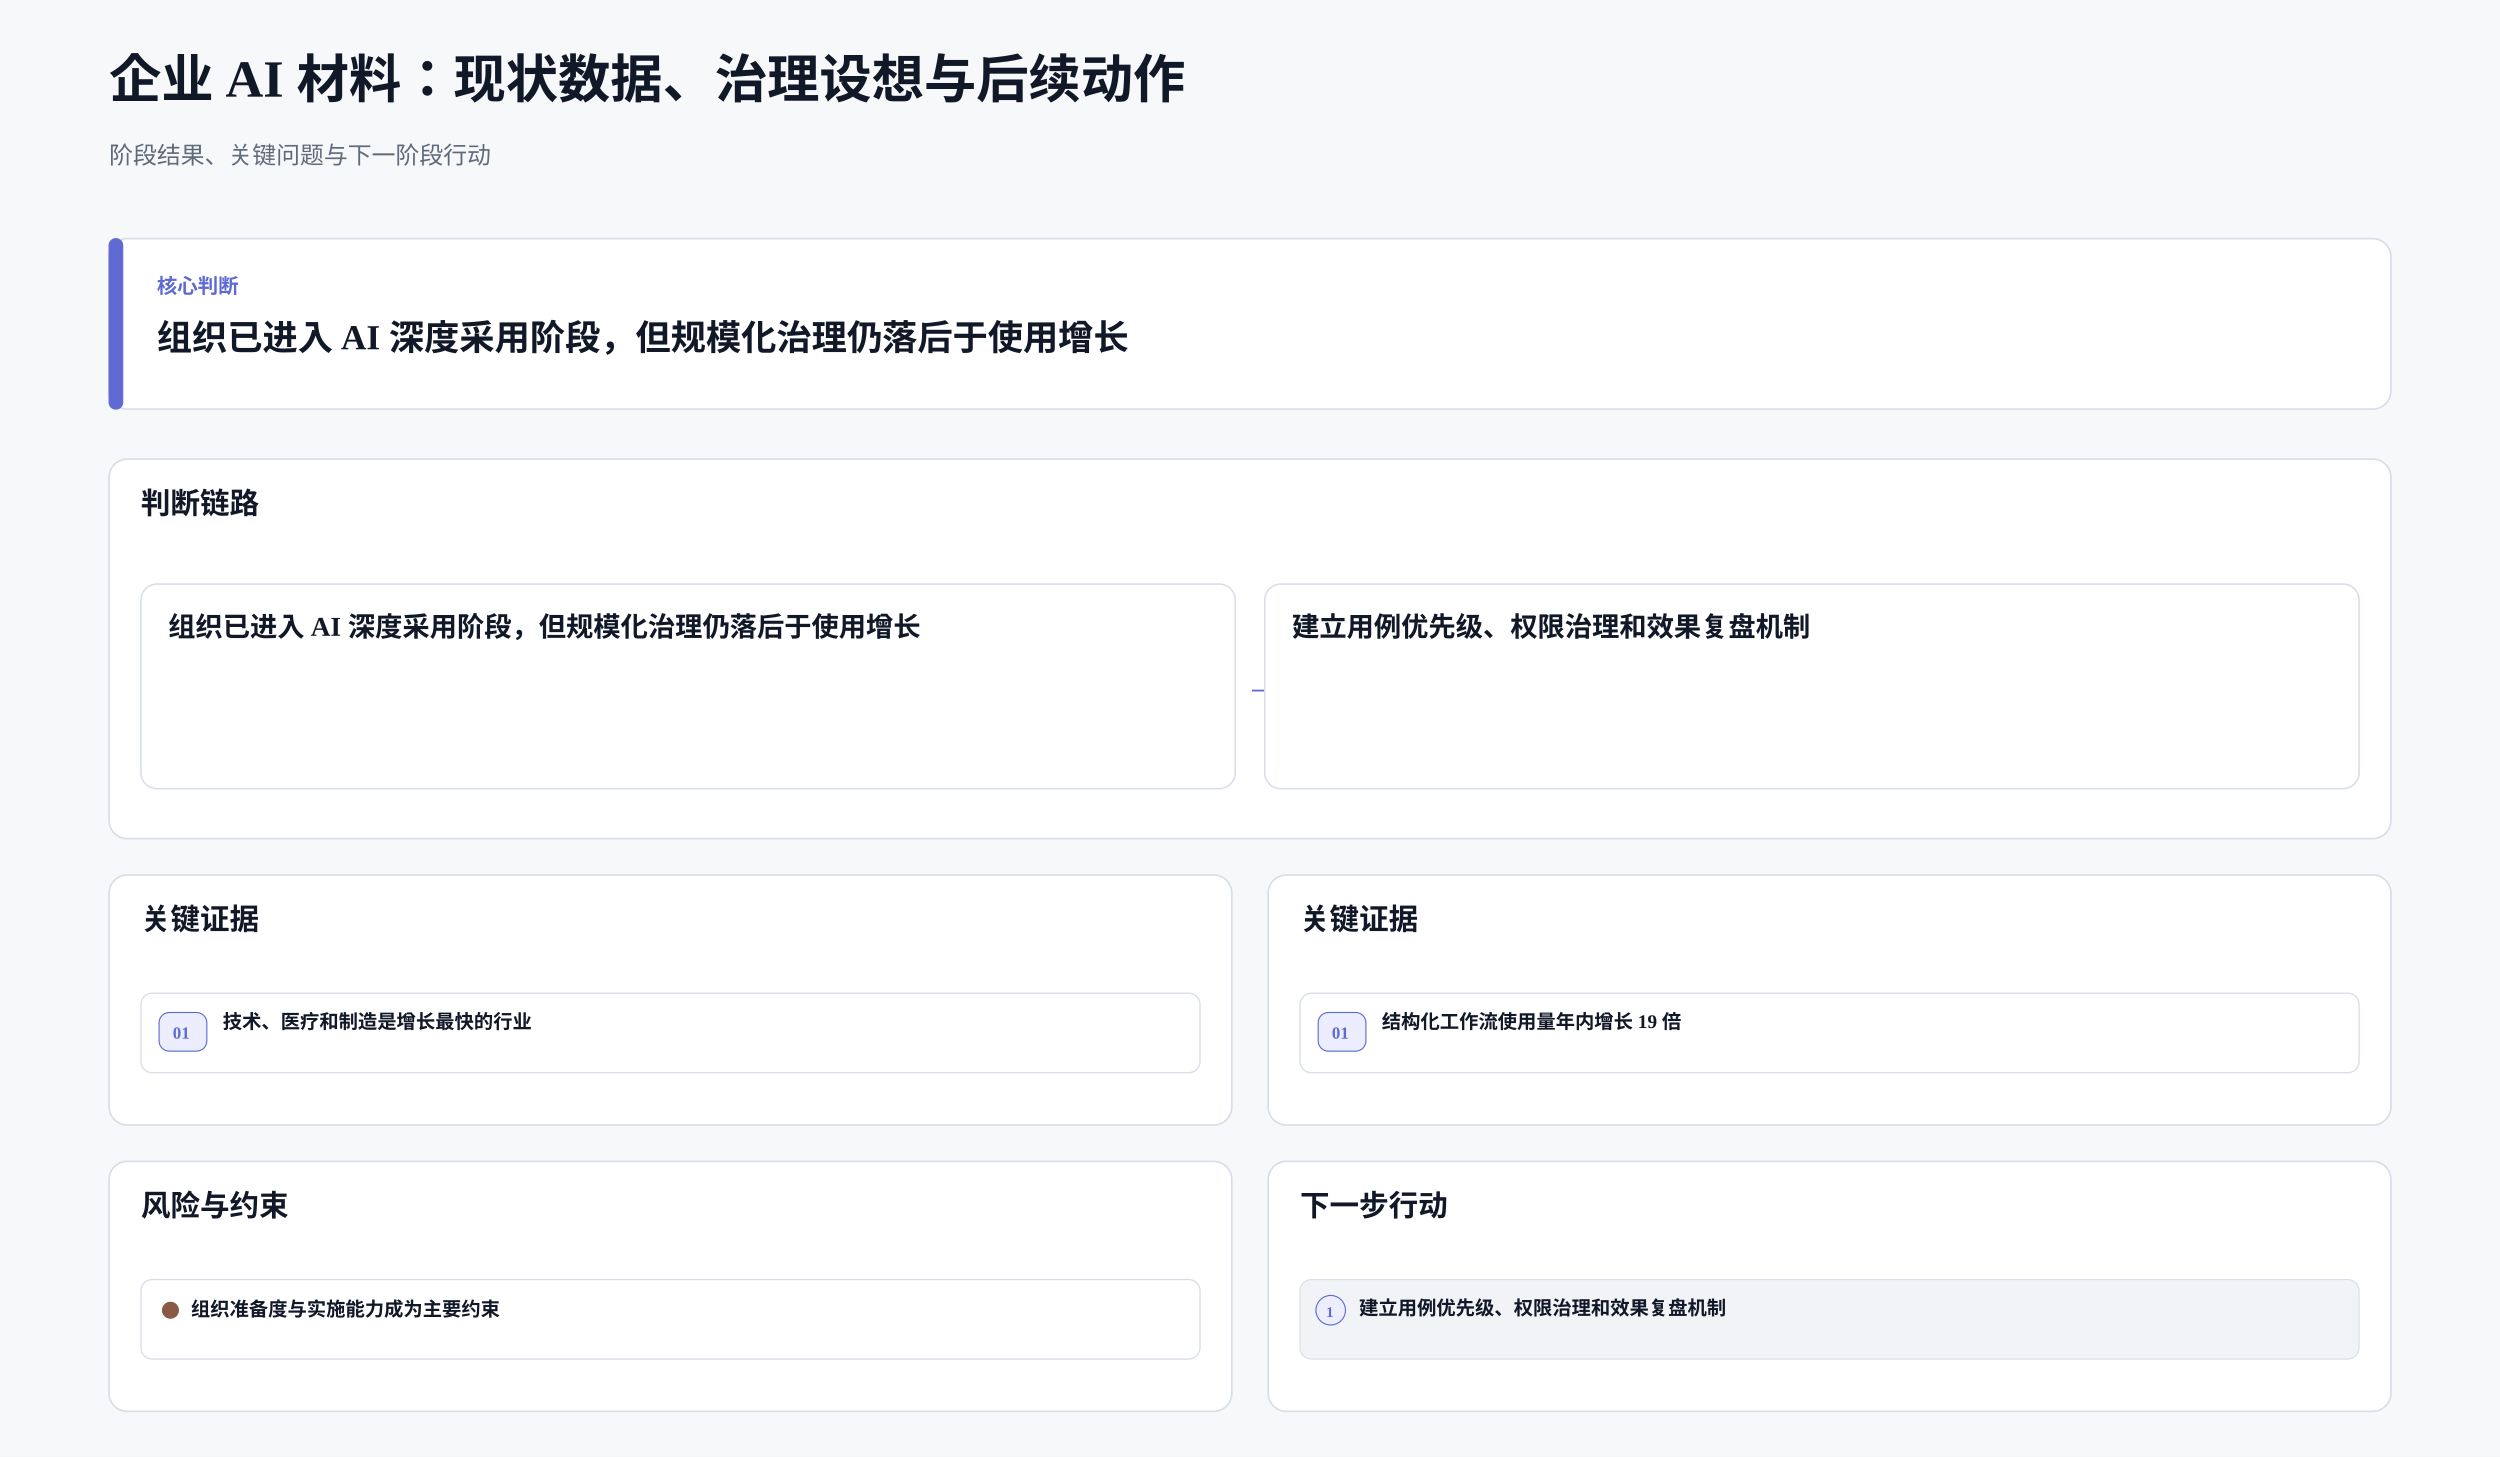
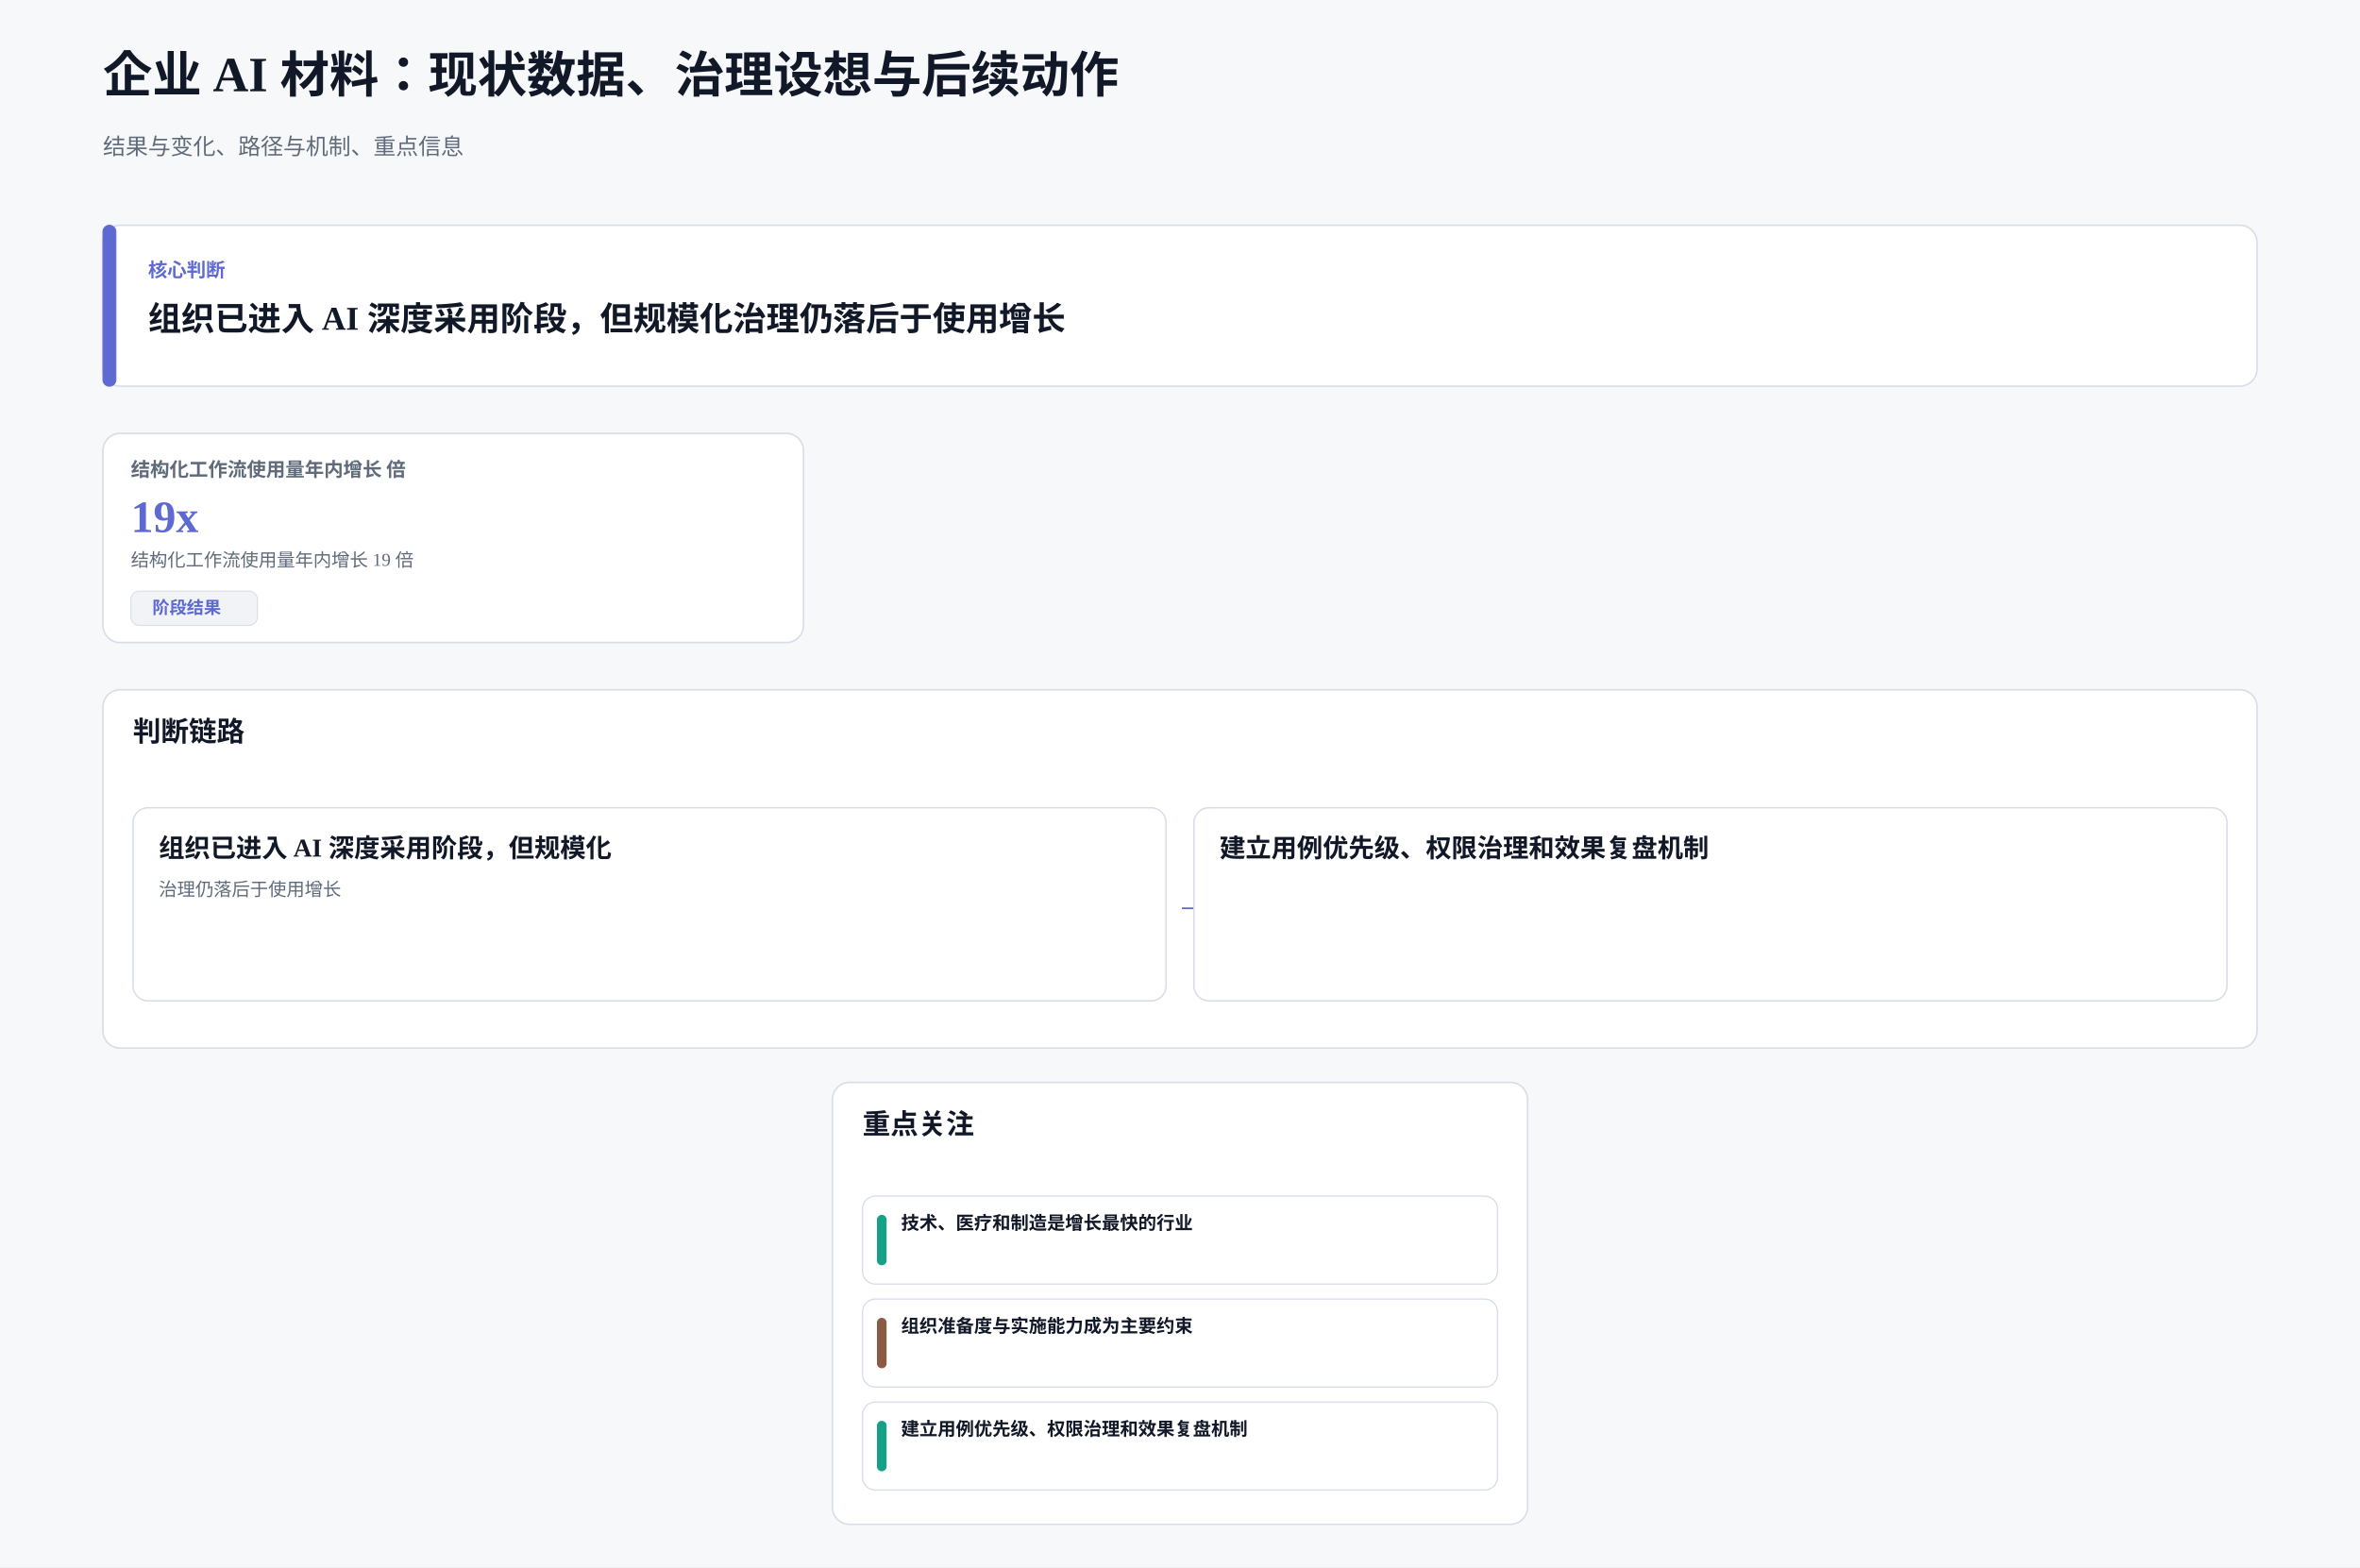
- <svg xmlns="http://www.w3.org/2000/svg" width="2200" height="1282" viewBox="0 0 2200 1282" data-layout-engine="v4" data-layout="expression-canvas" data-pipeline-version="4.4" data-expression-mode="narrative-map" data-page-skeleton="left-right-argument">
-   <rect x="0" y="0" width="2200" height="1282" rx="0" fill="#F7F8FA" stroke="#F7F8FA" stroke-width="0" />
+ <svg xmlns="http://www.w3.org/2000/svg" width="2200" height="1461" viewBox="0 0 2200 1461" data-layout-engine="v4" data-layout="expression-canvas" data-pipeline-version="4.4" data-expression-mode="narrative-map" data-page-skeleton="left-right-argument">
+   <rect x="0" y="0" width="2200" height="1461" rx="0" fill="#F7F8FA" stroke="#F7F8FA" stroke-width="0" />
  <g>
    <g data-v43-block="title" data-block-type="title" data-x="96" data-y="40" data-width="2008" data-height="170" data-column="full">
      <text x="96" y="86" font-size="46" fill="#111827" font-weight="700">
        <tspan x="96" dy="0">企业 AI 材料：现状数据、治理设想与后续动作</tspan>
      </text>
      <text x="96" y="144" font-size="21" fill="#5F6B7A" font-weight="500">
-         <tspan x="96" dy="0">阶段结果、关键问题与下一阶段行动</tspan>
+         <tspan x="96" dy="0">结果与变化、路径与机制、重点信息</tspan>
      </text>
    </g>
    <g data-v43-block="statement" data-block-type="statement" data-x="96" data-y="210" data-width="2008" data-height="150" data-column="full">
      <rect x="96" y="210" width="2008" height="150" rx="16" fill="#FFFFFF" stroke="#D8DEE8" stroke-width="1.5" />
      <rect x="96" y="210" width="12" height="150" rx="6" fill="#5E6AD2" stroke="#5E6AD2" stroke-width="1" />
      <text x="138" y="258" font-size="18" fill="#5E6AD2" font-weight="700">
        <tspan x="138" dy="0">核心判断</tspan>
      </text>
      <text x="138" y="308" font-size="31" fill="#111827" font-weight="700">
        <tspan x="138" dy="0">组织已进入 AI 深度采用阶段，但规模化治理仍落后于使用增长</tspan>
      </text>
    </g>
-     <g data-v43-block="narrative-chain-1" data-block-type="narrative-chain" data-x="96" data-y="404" data-width="2008" data-height="334" data-column="full" data-row="0" data-span="12" data-row-alignment="filled" data-offset-span="0" data-density="medium" data-preferred-width="2008" data-text-units="53" data-item-count="2" data-item-layout="rows" data-layout-reason="directional-reading">
-       <rect x="96" y="404" width="2008" height="334" rx="16" fill="#FFFFFF" stroke="#D8DEE8" stroke-width="1.5" data-v4-block-card="true" />
-       <text x="124" y="452" font-size="26" fill="#111827" font-weight="700">
+     <g data-v43-block="metrics" data-block-type="metric-group" data-x="96" data-y="404" data-width="2008" data-height="195" data-column="full">
+       <rect x="96" y="404" width="653" height="195" rx="16" fill="#FFFFFF" stroke="#D8DEE8" stroke-width="1.5" data-tone-group="parallel-metrics" data-metric-card="true" data-metric-row="0" />
+       <text x="122" y="444" font-size="18" fill="#5F6B7A" font-weight="700">
+         <tspan x="122" dy="0">结构化工作流使用量年内增长 倍</tspan>
+       </text>
+       <text x="122" y="496" font-size="42" fill="#5E6AD2" font-weight="700">
+         <tspan x="122" dy="0">19x</tspan>
+       </text>
+       <text x="122" y="528" font-size="17" fill="#5F6B7A" font-weight="500">
+         <tspan x="122" dy="0">结构化工作流使用量年内增长 19 倍</tspan>
+       </text>
+       <rect x="122" y="551" width="118" height="32" rx="8" fill="#F1F3F6" stroke="#D8DEE8" stroke-width="1" />
+       <text x="142" y="572" font-size="16" fill="#5E6AD2" font-weight="700">
+         <tspan x="142" dy="0">阶段结果</tspan>
+       </text>
+     </g>
+     <g data-v43-block="narrative-chain-1" data-block-type="narrative-chain" data-x="96" data-y="643" data-width="2008" data-height="334" data-column="full" data-row="0" data-span="12" data-row-alignment="filled" data-offset-span="0" data-density="medium" data-preferred-width="2008" data-text-units="53" data-item-count="2" data-item-layout="rows" data-layout-reason="directional-reading">
+       <rect x="96" y="643" width="2008" height="334" rx="16" fill="#FFFFFF" stroke="#D8DEE8" stroke-width="1.5" data-v4-block-card="true" />
+       <text x="124" y="691" font-size="26" fill="#111827" font-weight="700">
        <tspan x="124" dy="0">判断链路</tspan>
      </text>
-       <rect x="124" y="514" width="963" height="180" rx="14" fill="#FFFFFF" stroke="#D8DEE8" stroke-width="1.4" />
-       <text x="148" y="560" font-size="24" fill="#111827" font-weight="700">
-         <tspan x="148" dy="0">组织已进入 AI 深度采用阶段，但规模化治理仍落后于使用增长</tspan>
+       <rect x="124" y="753" width="963" height="180" rx="14" fill="#FFFFFF" stroke="#D8DEE8" stroke-width="1.4" />
+       <text x="148" y="799" font-size="24" fill="#111827" font-weight="700">
+         <tspan x="148" dy="0">组织已进入 AI 深度采用阶段，但规模化</tspan>
      </text>
-       <text x="1094" y="614" font-size="38" fill="#5E6AD2" font-weight="700">
+       <text x="148" y="835" font-size="17" fill="#5F6B7A" font-weight="500">
+         <tspan x="148" dy="0">治理仍落后于使用增长</tspan>
+       </text>
+       <text x="1094" y="853" font-size="38" fill="#5E6AD2" font-weight="700">
        <tspan x="1094" dy="0">→</tspan>
      </text>
-       <rect x="1113" y="514" width="963" height="180" rx="14" fill="#FFFFFF" stroke="#D8DEE8" stroke-width="1.4" />
-       <text x="1137" y="560" font-size="24" fill="#111827" font-weight="700">
+       <rect x="1113" y="753" width="963" height="180" rx="14" fill="#FFFFFF" stroke="#D8DEE8" stroke-width="1.4" />
+       <text x="1137" y="799" font-size="24" fill="#111827" font-weight="700">
        <tspan x="1137" dy="0">建立用例优先级、权限治理和效果复盘机制</tspan>
      </text>
    </g>
-     <g data-v43-block="evidence-list-2" data-block-type="evidence-list" data-x="96" data-y="770" data-width="988" data-height="220" data-column="left" data-component-variant="evidence-tiles" data-row="1" data-span="6" data-row-alignment="filled" data-offset-span="0" data-density="sparse" data-preferred-width="988" data-text-units="20" data-item-count="1" data-item-layout="rows" data-layout-reason="left-right-argument-paired-region">
-       <rect x="96" y="770" width="988" height="220" rx="16" fill="#FFFFFF" stroke="#D8DEE8" stroke-width="1.5" data-v4-block-card="true" />
-       <text x="124" y="818" font-size="26" fill="#111827" font-weight="700">
-         <tspan x="124" dy="0">关键证据</tspan>
+     <g data-v43-block="status-board-2" data-block-type="status-board" data-x="776" data-y="1009" data-width="648" data-height="412" data-column="center" data-component-variant="status-grid" data-row="1" data-span="4" data-row-alignment="centered" data-offset-span="4" data-density="sparse" data-preferred-width="648" data-text-units="55" data-item-count="3" data-item-layout="rows" data-layout-reason="compact-status-items">
+       <rect x="776" y="1009" width="648" height="412" rx="16" fill="#FFFFFF" stroke="#D8DEE8" stroke-width="1.5" data-v4-block-card="true" />
+       <text x="804" y="1057" font-size="26" fill="#111827" font-weight="700">
+         <tspan x="804" dy="0">重点关注</tspan>
      </text>
-       <rect x="124" y="874" width="932" height="70" rx="10" fill="#FFFFFF" stroke="#D8DEE8" stroke-width="1.2" data-v4-evidence-item="0" />
-       <rect x="140" y="891" width="42" height="34" rx="9" fill="#ECEEFE" stroke="#5E6AD2" stroke-width="1" />
-       <text x="152" y="914" font-size="15" fill="#5E6AD2" font-weight="700">
-         <tspan x="152" dy="0">01</tspan>
+       <rect x="804" y="1115" width="592" height="82" rx="12" fill="#FFFFFF" stroke="#D8DEE8" stroke-width="1.2" />
+       <rect x="818" y="1133" width="8" height="46" rx="4" fill="#16A085" stroke="#16A085" stroke-width="1" />
+       <text x="840" y="1146" font-size="17" fill="#111827" font-weight="700">
+         <tspan x="840" dy="0">技术、医疗和制造是增长最快的行业</tspan>
      </text>
-       <text x="196" y="905" font-size="17" fill="#111827" font-weight="700">
-         <tspan x="196" dy="0">技术、医疗和制造是增长最快的行业</tspan>
+       <rect x="804" y="1211" width="592" height="82" rx="12" fill="#FFFFFF" stroke="#D8DEE8" stroke-width="1.2" />
+       <rect x="818" y="1229" width="8" height="46" rx="4" fill="#8A5A44" stroke="#8A5A44" stroke-width="1" />
+       <text x="840" y="1242" font-size="17" fill="#111827" font-weight="700">
+         <tspan x="840" dy="0">组织准备度与实施能力成为主要约束</tspan>
      </text>
-     </g>
-     <g data-v43-block="evidence-list-3" data-block-type="evidence-list" data-x="1116" data-y="770" data-width="988" data-height="220" data-column="right" data-component-variant="evidence-tiles" data-row="1" data-span="6" data-row-alignment="filled" data-offset-span="0" data-density="medium" data-preferred-width="988" data-text-units="25" data-item-count="1" data-item-layout="rows" data-layout-reason="left-right-argument-paired-region">
-       <rect x="1116" y="770" width="988" height="220" rx="16" fill="#FFFFFF" stroke="#D8DEE8" stroke-width="1.5" data-v4-block-card="true" />
-       <text x="1144" y="818" font-size="26" fill="#111827" font-weight="700">
-         <tspan x="1144" dy="0">关键证据</tspan>
-       </text>
-       <rect x="1144" y="874" width="932" height="70" rx="10" fill="#FFFFFF" stroke="#D8DEE8" stroke-width="1.2" data-v4-evidence-item="0" />
-       <rect x="1160" y="891" width="42" height="34" rx="9" fill="#ECEEFE" stroke="#5E6AD2" stroke-width="1" />
-       <text x="1172" y="914" font-size="15" fill="#5E6AD2" font-weight="700">
-         <tspan x="1172" dy="0">01</tspan>
-       </text>
-       <text x="1216" y="905" font-size="17" fill="#111827" font-weight="700">
-         <tspan x="1216" dy="0">结构化工作流使用量年内增长 19 倍</tspan>
-       </text>
-     </g>
-     <g data-v43-block="risk-list-4" data-block-type="risk-list" data-x="96" data-y="1022" data-width="988" data-height="220" data-column="left" data-component-variant="risk-cluster" data-row="2" data-span="6" data-row-alignment="filled" data-offset-span="0" data-density="sparse" data-preferred-width="988" data-text-units="21" data-item-count="1" data-item-layout="rows" data-layout-reason="left-right-argument-paired-region">
-       <rect x="96" y="1022" width="988" height="220" rx="16" fill="#FFFFFF" stroke="#D8DEE8" stroke-width="1.5" data-v4-block-card="true" />
-       <text x="124" y="1070" font-size="26" fill="#111827" font-weight="700">
-         <tspan x="124" dy="0">风险与约束</tspan>
-       </text>
-       <rect x="124" y="1126" width="932" height="70" rx="10" fill="#FFFFFF" stroke="#D8DEE8" stroke-width="1.2" data-v4-risk-item="0" />
-       <circle cx="150" cy="1153" r="7" fill="#8A5A44" stroke="#8A5A44" stroke-width="1" />
-       <text x="168" y="1158" font-size="17" fill="#111827" font-weight="700">
-         <tspan x="168" dy="0">组织准备度与实施能力成为主要约束</tspan>
-       </text>
-     </g>
-     <g data-v43-block="action-list-5" data-block-type="action-list" data-x="1116" data-y="1022" data-width="988" data-height="220" data-column="right" data-component-variant="action-checklist" data-row="2" data-span="6" data-row-alignment="filled" data-offset-span="0" data-density="medium" data-preferred-width="988" data-text-units="24" data-item-count="1" data-item-layout="rows" data-layout-reason="left-right-argument-paired-region">
-       <rect x="1116" y="1022" width="988" height="220" rx="16" fill="#FFFFFF" stroke="#D8DEE8" stroke-width="1.5" data-v4-block-card="true" />
-       <text x="1144" y="1070" font-size="26" fill="#111827" font-weight="700">
-         <tspan x="1144" dy="0">下一步行动</tspan>
-       </text>
-       <rect x="1144" y="1126" width="932" height="70" rx="10" fill="#F1F3F6" stroke="#D8DEE8" stroke-width="1" data-v4-action-item="0" />
-       <circle cx="1171" cy="1153" r="13" fill="#ECEEFE" stroke="#5E6AD2" stroke-width="1" />
-       <text x="1167" y="1159" font-size="13" fill="#5E6AD2" font-weight="700">
-         <tspan x="1167" dy="0">1</tspan>
-       </text>
-       <text x="1196" y="1157" font-size="17" fill="#111827" font-weight="700">
-         <tspan x="1196" dy="0">建立用例优先级、权限治理和效果复盘机制</tspan>
+       <rect x="804" y="1307" width="592" height="82" rx="12" fill="#FFFFFF" stroke="#D8DEE8" stroke-width="1.2" />
+       <rect x="818" y="1325" width="8" height="46" rx="4" fill="#16A085" stroke="#16A085" stroke-width="1" />
+       <text x="840" y="1338" font-size="17" fill="#111827" font-weight="700">
+         <tspan x="840" dy="0">建立用例优先级、权限治理和效果复盘机制</tspan>
      </text>
    </g>
  </g>
</svg>
